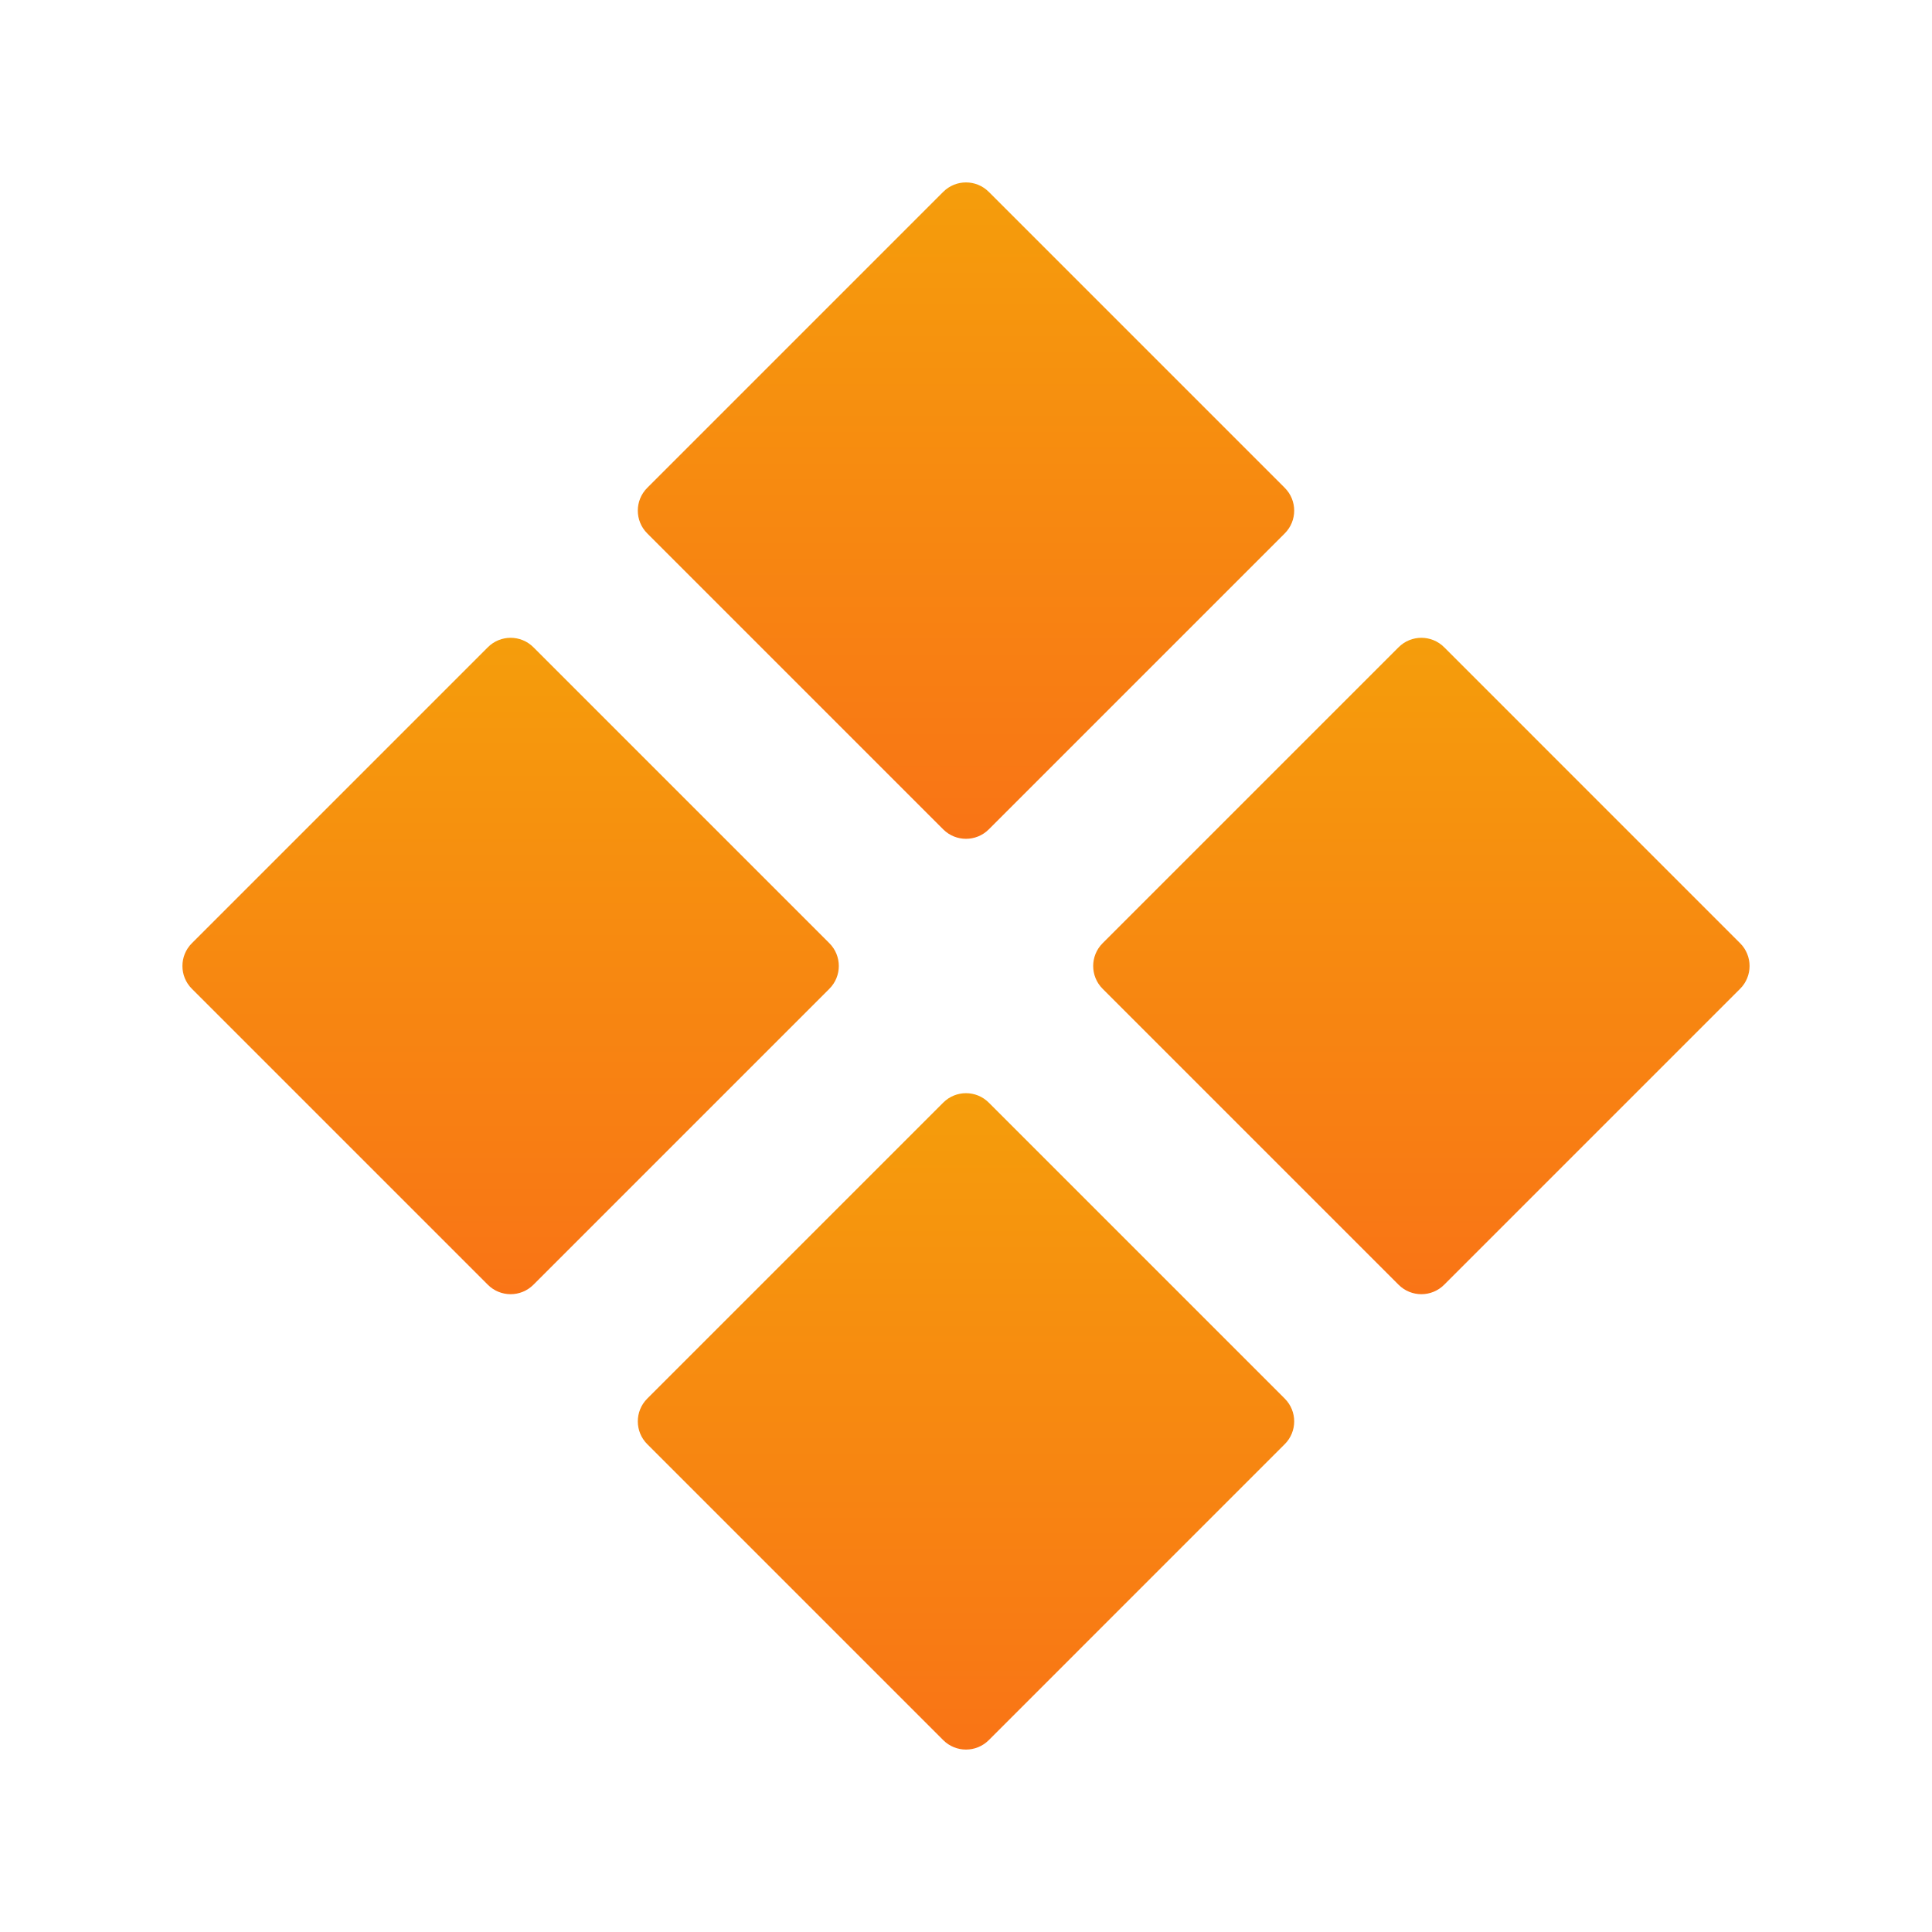
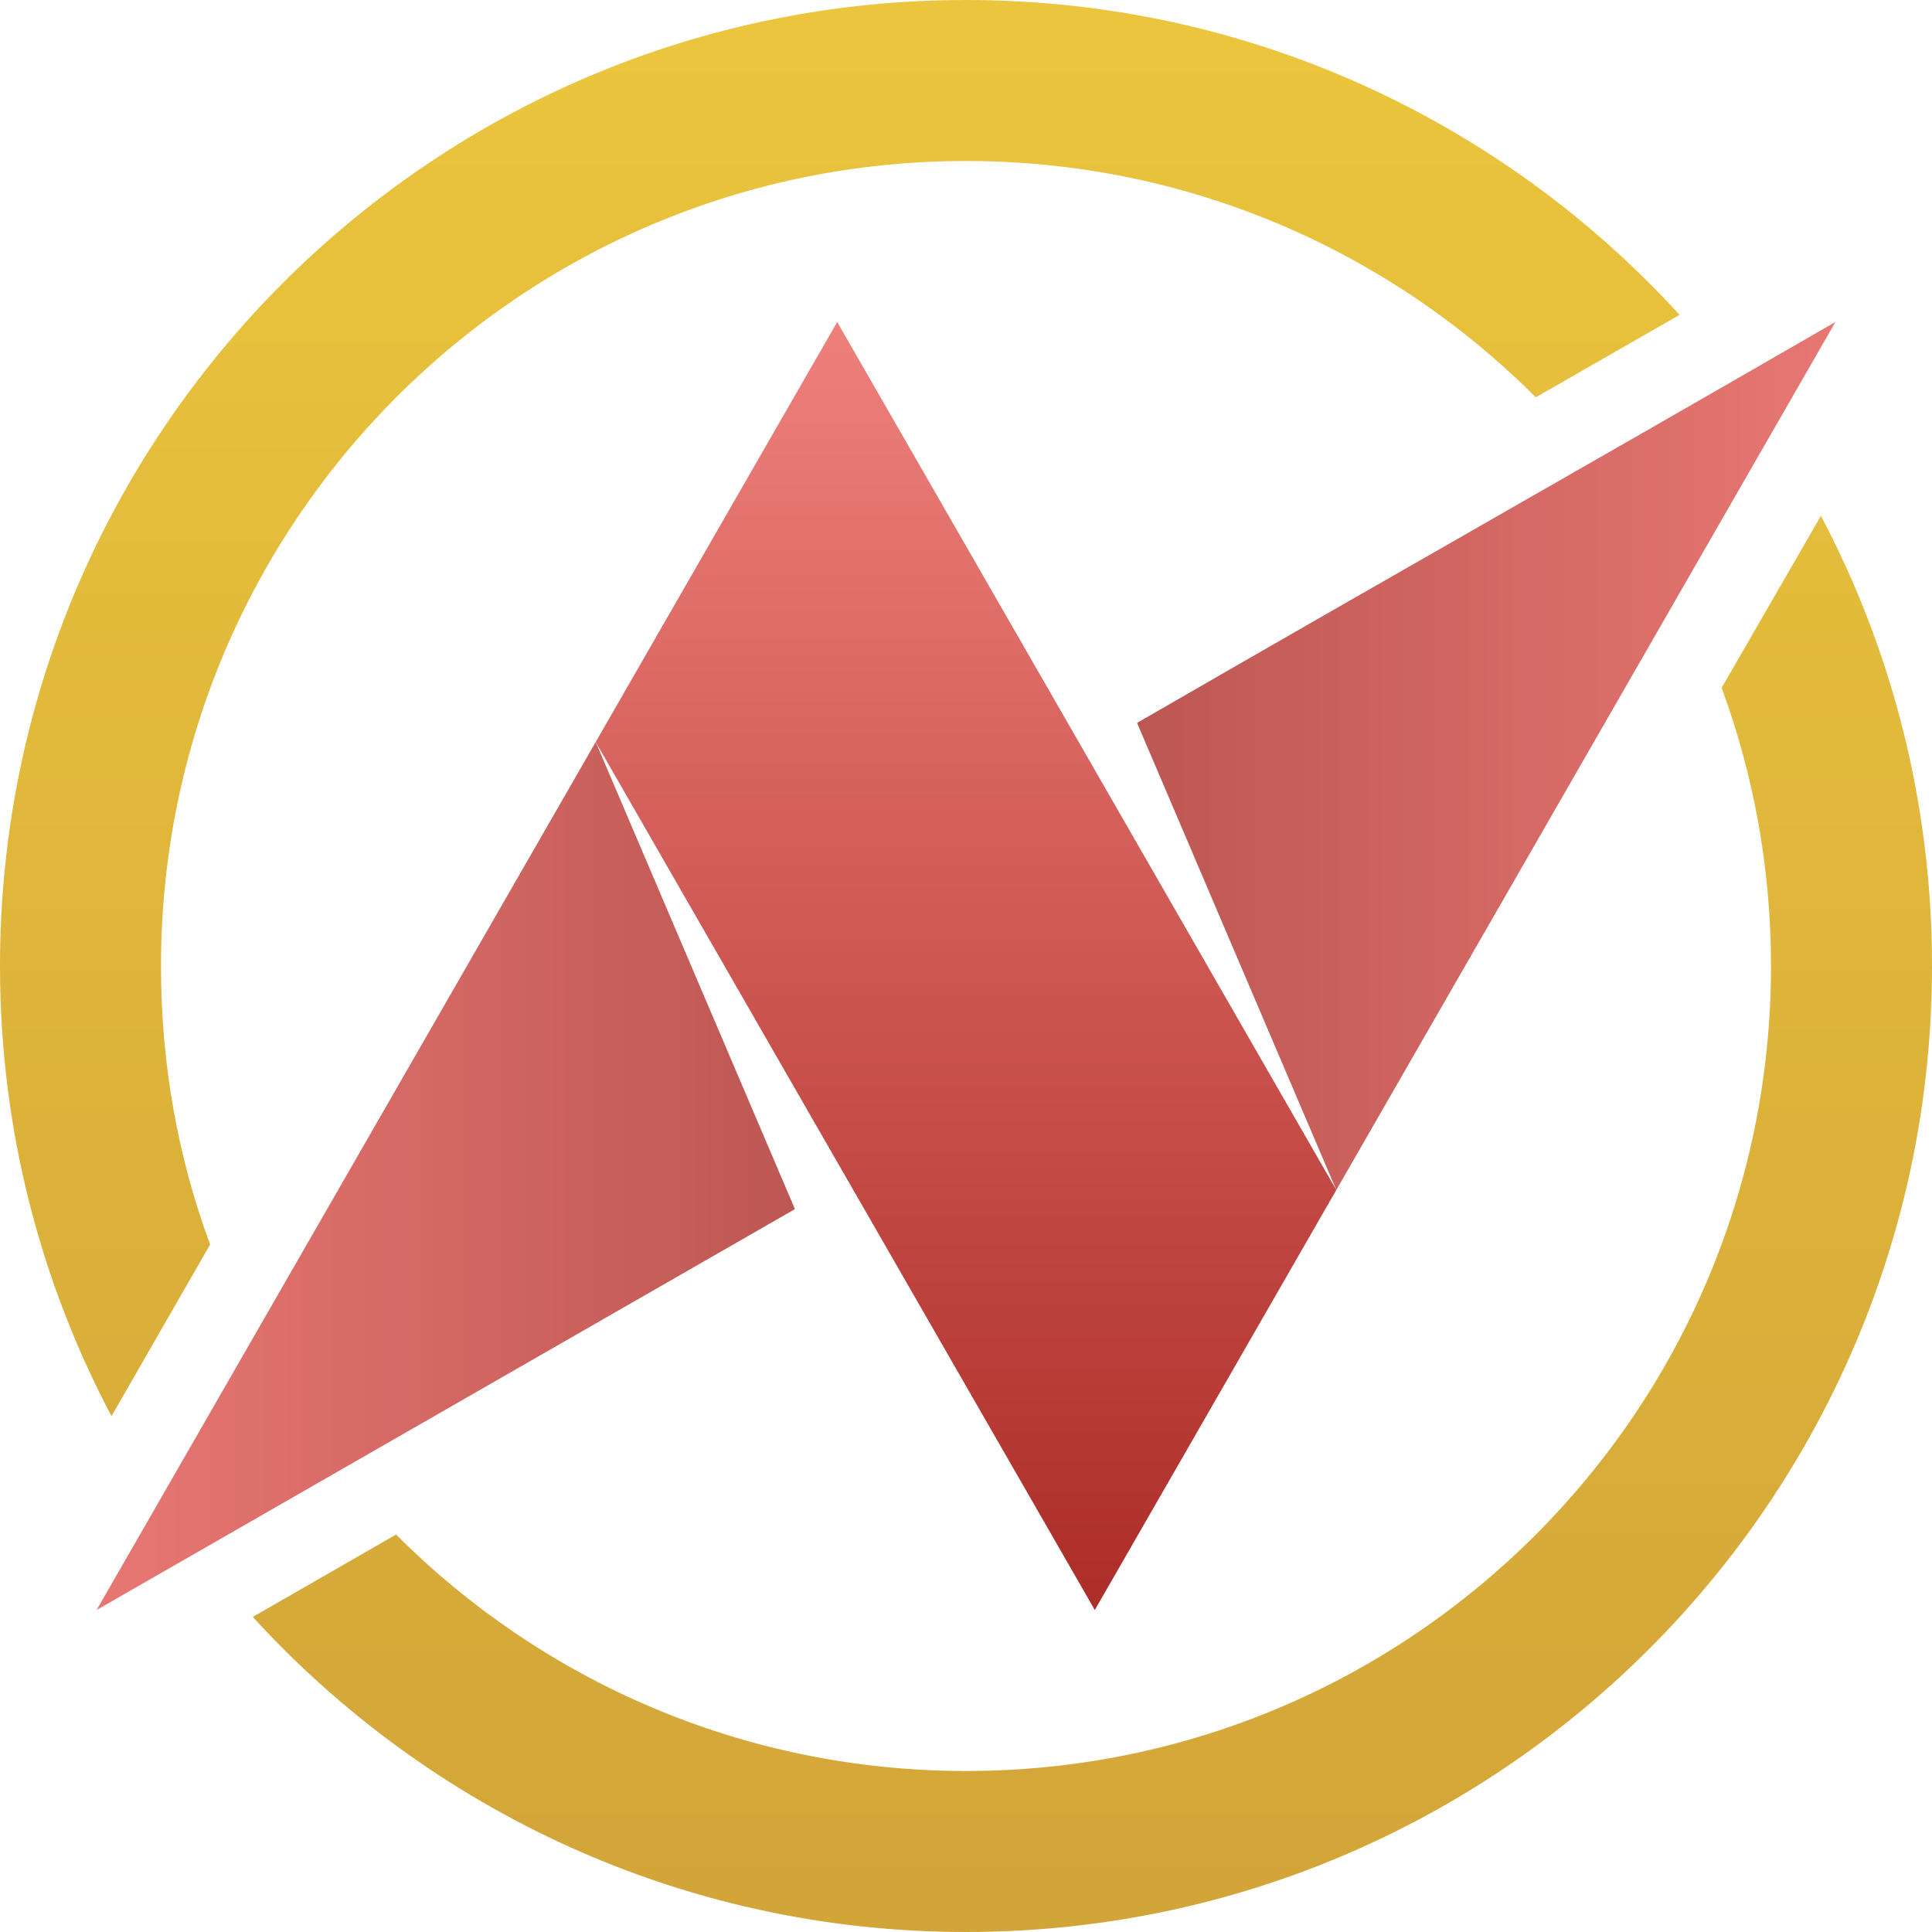
- <svg xmlns="http://www.w3.org/2000/svg" width="240" height="240" viewBox="0 0 240 240" fill="none">
-   <rect x="21.005" y="120" width="60" height="60" rx="4" transform="rotate(-45 21.0051 120)" fill="url(#paint0_linear_90_6)" />
-   <rect x="77.574" y="63.431" width="60" height="60" rx="4" transform="rotate(-45 77.5736 63.4315)" fill="url(#paint1_linear_90_6)" />
-   <rect x="77.574" y="176.569" width="60" height="60" rx="4" transform="rotate(-45 77.5736 176.569)" fill="url(#paint2_linear_90_6)" />
-   <rect x="134.142" y="120" width="60" height="60" rx="4" transform="rotate(-45 134.142 120)" fill="url(#paint3_linear_90_6)" />
+ <svg xmlns="http://www.w3.org/2000/svg" width="2400" height="2400" viewBox="0 0 2400 2400" fill="none">
+   <path opacity="0.8" d="M1660 1478.25L2280 400C1939.86 596.377 1735.59 711.463 1412.5 898L1660 1478.25Z" fill="url(#paint0_linear_267_1546)" />
+   <path opacity="0.8" d="M987.5 1502L740 921.75L120 2000L987.5 1502Z" fill="url(#paint1_linear_267_1546)" />
+   <path d="M740 921.75L1360 2000L1660 1478.25L1040 400L740 921.75Z" fill="url(#paint2_linear_267_1546)" />
+   <g opacity="0.8">
+     <path d="M1200 2400C1862.74 2400 2400 1862.74 2400 1200C2400 997.894 2350.25 807.889 2262 640.8L2138.68 854.417C2178.34 962.119 2200 1078.53 2200 1200C2200 1752.28 1752.28 2200 1200 2200C923.41 2200 673.048 2087.73 492.015 1906.25L314 2008.6C533.433 2248.82 849.005 2400 1200 2400Z" fill="url(#paint3_linear_267_1546)" />
+     <path d="M2086.43 391.138L1907.77 493.559C1726.76 312.204 1476.48 200 1200 200C647.715 200 200 647.715 200 1200C200 1321.97 221.023 1437.93 261 1546L138.5 1759.22C50.182 1592.08 0 1402.19 0 1200C0 537.258 537.258 0 1200 0C1551.1 0 1866.99 150.788 2086.43 391.138Z" fill="url(#paint4_linear_267_1546)" />
+   </g>
  <defs>
-     <linearGradient id="paint0_linear_90_6" x1="81.009" y1="119.996" x2="20.904" y2="180.101" gradientUnits="userSpaceOnUse">
-       <stop stop-color="#F59E0B" />
-       <stop offset="1" stop-color="#F97316" />
+     <linearGradient id="paint0_linear_267_1546" x1="2280" y1="939" x2="1413" y2="939" gradientUnits="userSpaceOnUse">
+       <stop stop-color="#E2554F" />
+       <stop offset="1" stop-color="#AD2D28" />
    </linearGradient>
-     <linearGradient id="paint1_linear_90_6" x1="137.577" y1="63.428" x2="77.473" y2="123.532" gradientUnits="userSpaceOnUse">
-       <stop stop-color="#F59E0B" />
-       <stop offset="1" stop-color="#F97316" />
+     <linearGradient id="paint1_linear_267_1546" x1="120" y1="1461" x2="988" y2="1461" gradientUnits="userSpaceOnUse">
+       <stop stop-color="#E2554F" />
+       <stop offset="1" stop-color="#AD2D28" />
    </linearGradient>
-     <linearGradient id="paint2_linear_90_6" x1="137.577" y1="176.565" x2="77.473" y2="236.669" gradientUnits="userSpaceOnUse">
-       <stop stop-color="#F59E0B" />
-       <stop offset="1" stop-color="#F97316" />
+     <linearGradient id="paint2_linear_267_1546" x1="1200" y1="400" x2="1200" y2="2000" gradientUnits="userSpaceOnUse">
+       <stop stop-color="#EE807B" />
+       <stop offset="1" stop-color="#AD2D28" />
    </linearGradient>
-     <linearGradient id="paint3_linear_90_6" x1="194.146" y1="119.996" x2="134.042" y2="180.101" gradientUnits="userSpaceOnUse">
-       <stop stop-color="#F59E0B" />
-       <stop offset="1" stop-color="#F97316" />
+     <linearGradient id="paint3_linear_267_1546" x1="1200" y1="0" x2="1200" y2="2400" gradientUnits="userSpaceOnUse">
+       <stop stop-color="#E6B70C" />
+       <stop offset="1" stop-color="#C78E07" />
+     </linearGradient>
+     <linearGradient id="paint4_linear_267_1546" x1="1200" y1="0" x2="1200" y2="2400" gradientUnits="userSpaceOnUse">
+       <stop stop-color="#E6B70C" />
+       <stop offset="1" stop-color="#C78E07" />
    </linearGradient>
  </defs>
</svg>
